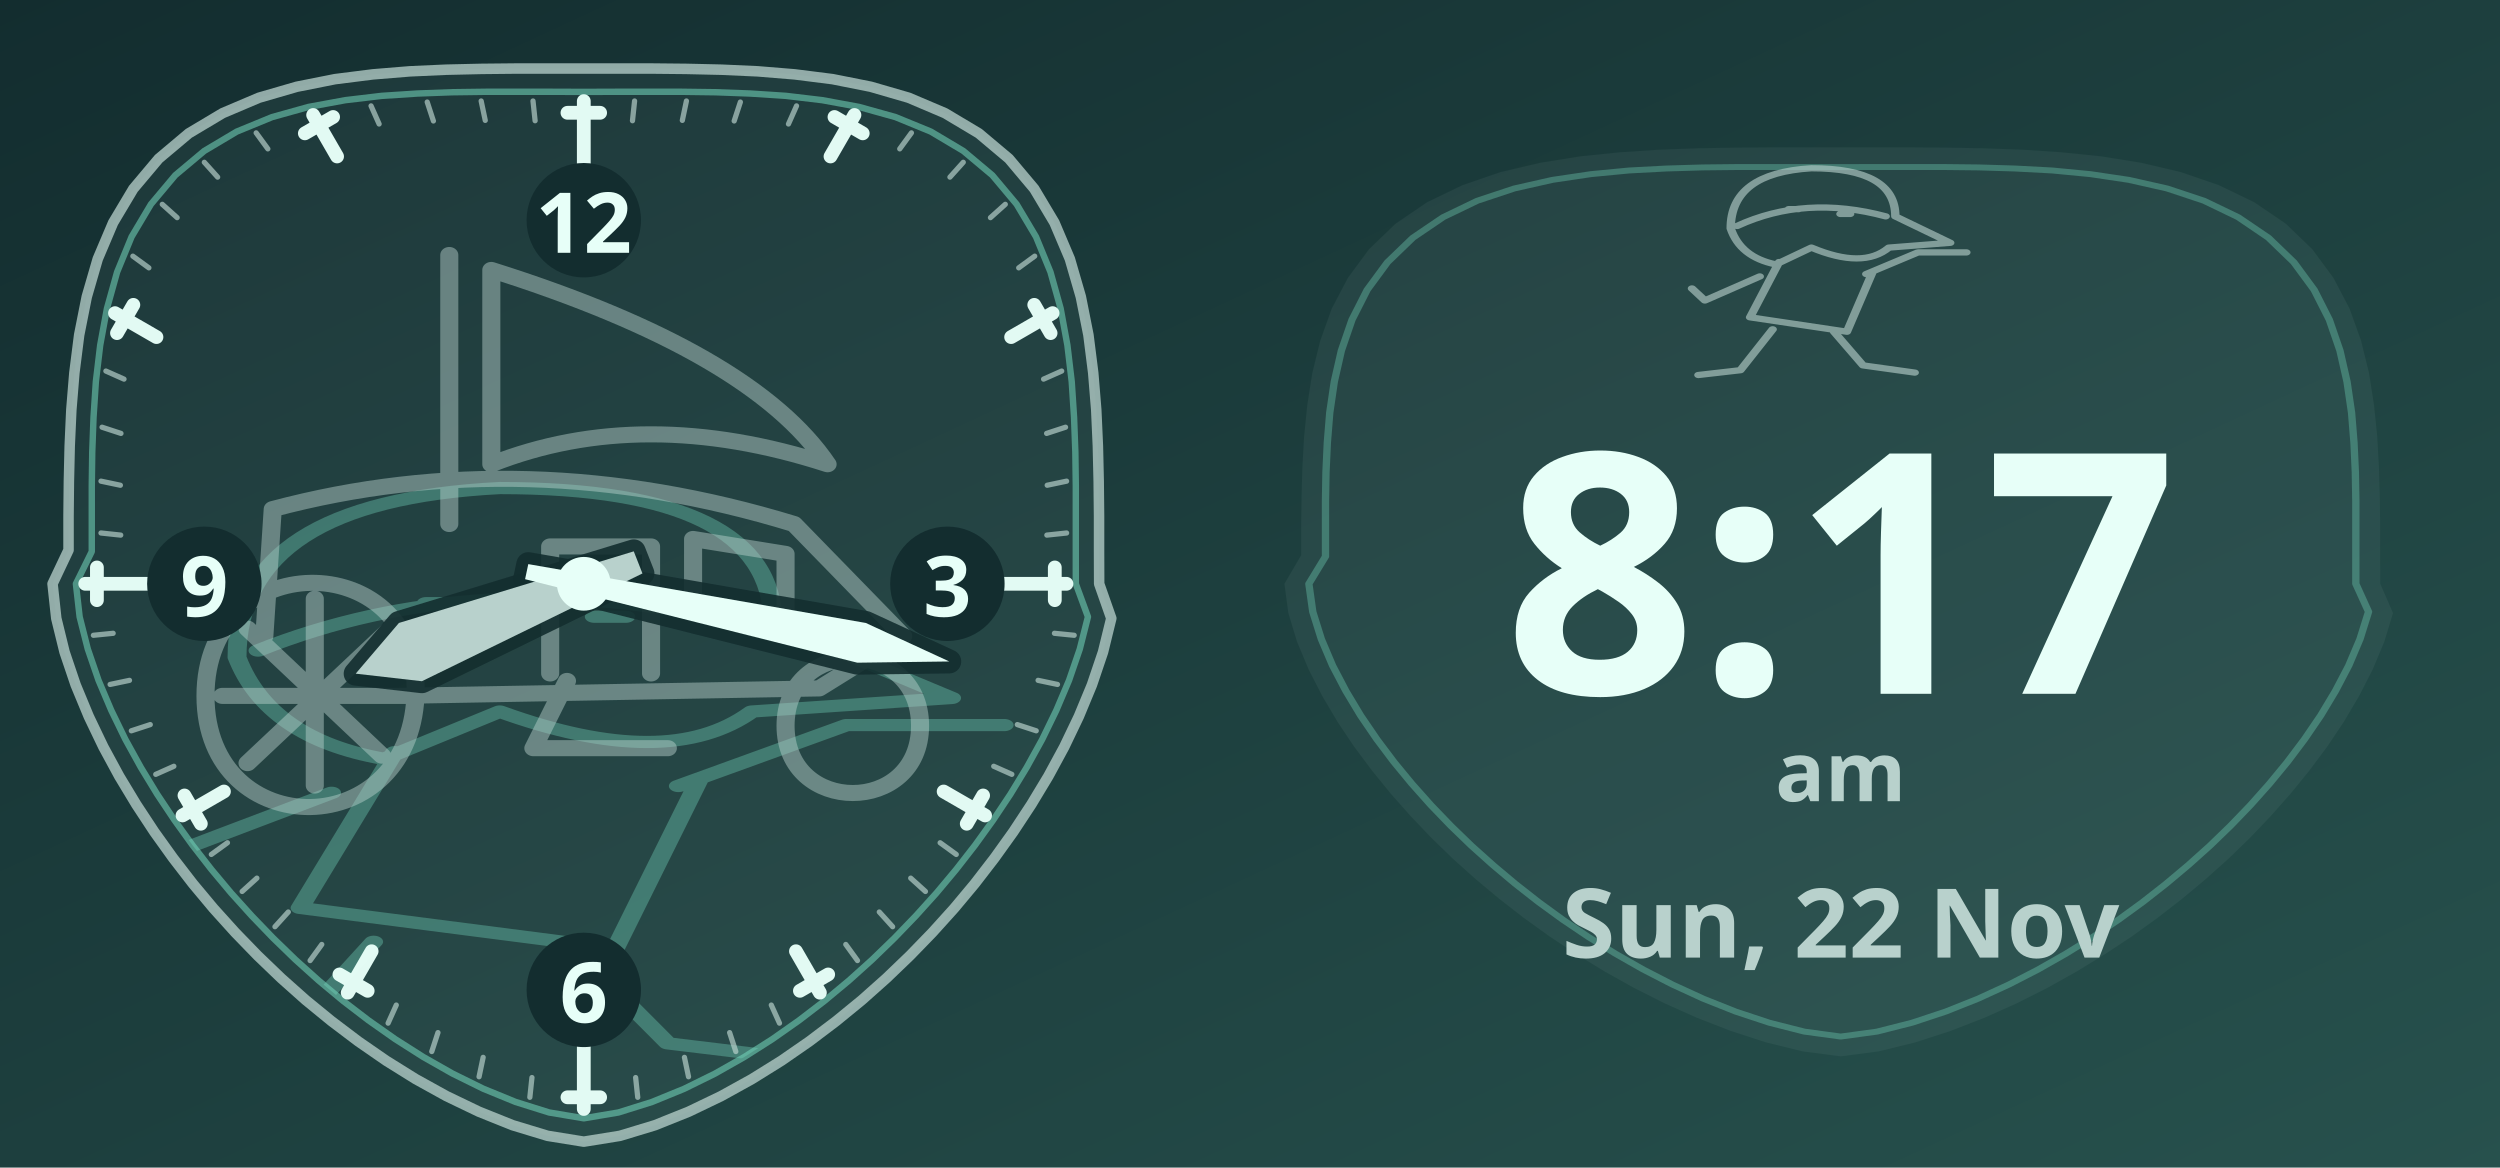
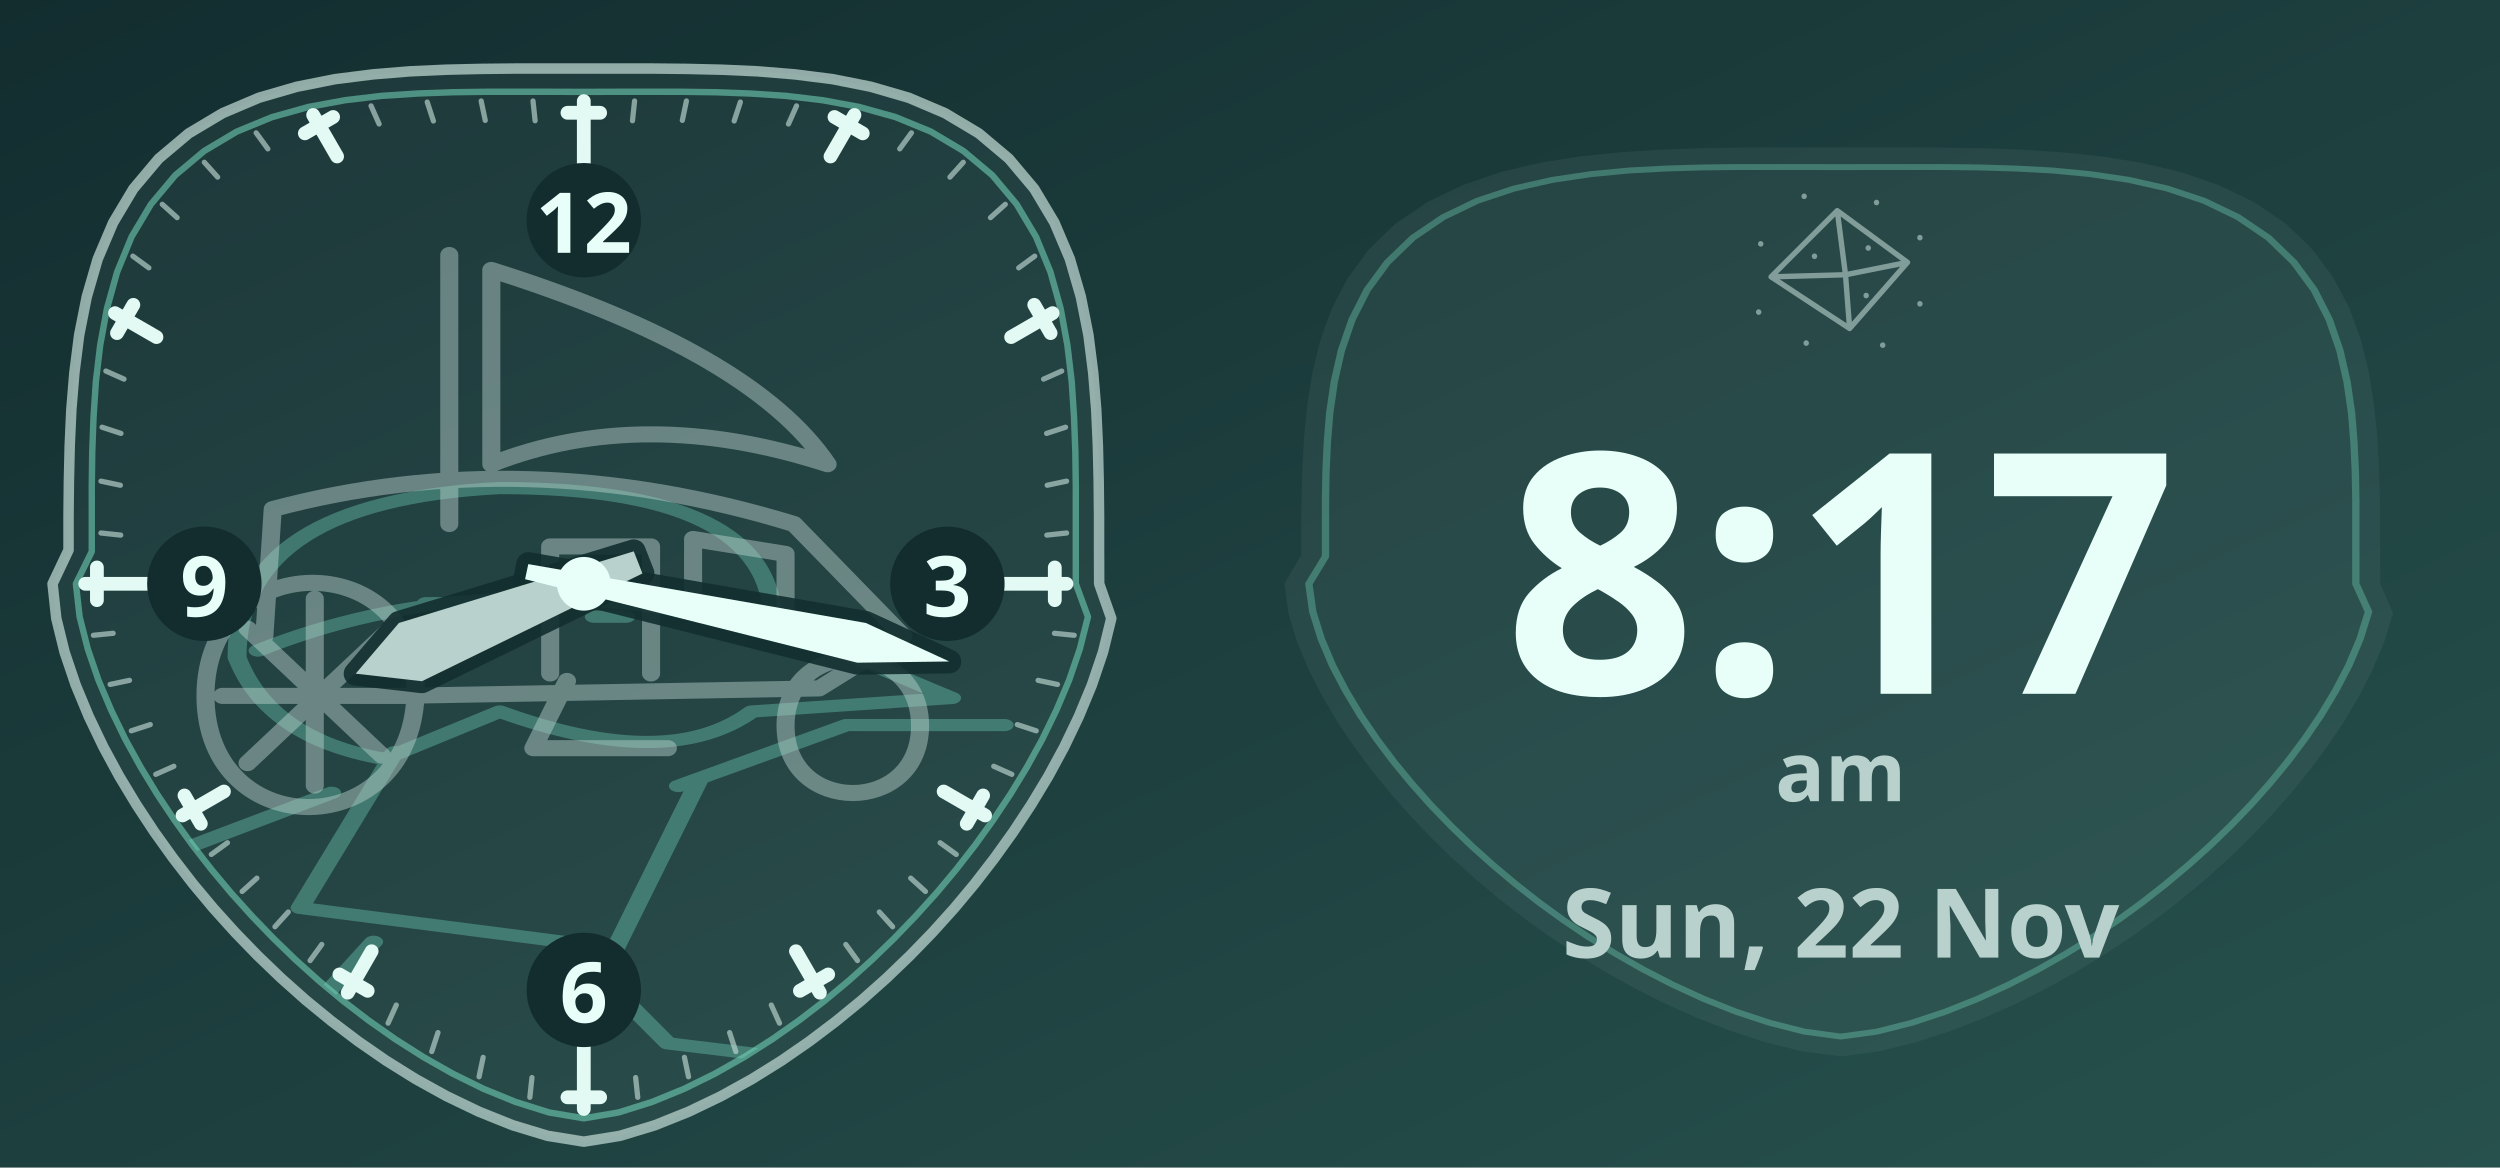
<svg xmlns="http://www.w3.org/2000/svg" width="364" height="170" viewBox="0 0 364 170">
  <defs>
    <linearGradient id="paint" x1="0" y1="0" x2="1" y2="1">
      <stop stop-color="#132D2F" />
      <stop offset="1" stop-color="#27514D" />
    </linearGradient>
    <clipPath id="face">
      <path d="M 92.14 50 L 93.18 52.83 L 92.48 55.59 L 91.56 58.27 L 90.47 60.84 L 89.26 63.33 L 87.94 65.72 L 86.54 68.02 L 85.06 70.24 L 83.51 72.39 L 81.89 74.47 L 80.2 76.49 L 78.44 78.44 L 76.61 80.34 L 74.7 82.19 L 72.71 83.98 L 70.62 85.72 L 68.44 87.39 L 66.15 89 L 63.76 90.52 L 61.24 91.95 L 58.6 93.25 L 55.84 94.38 L 52.97 95.28 L 50 95.78 L 47.03 95.28 L 44.16 94.38 L 41.4 93.25 L 38.76 91.95 L 36.24 90.52 L 33.85 89 L 31.56 87.39 L 29.38 85.72 L 27.29 83.98 L 25.3 82.19 L 23.39 80.34 L 21.56 78.44 L 19.8 76.49 L 18.11 74.47 L 16.49 72.39 L 14.94 70.24 L 13.46 68.02 L 12.06 65.72 L 10.74 63.33 L 9.53 60.84 L 8.44 58.27 L 7.52 55.59 L 6.82 52.83 L 6.5 50 L 7.86 47.24 L 7.86 44.45 L 7.86 41.62 L 7.9 38.72 L 8.01 35.75 L 8.21 32.69 L 8.58 29.57 L 9.16 26.42 L 10.03 23.3 L 11.27 20.28 L 12.93 17.49 L 15.01 15.01 L 17.49 12.93 L 20.28 11.27 L 23.3 10.03 L 26.42 9.16 L 29.57 8.58 L 32.69 8.21 L 35.75 8.01 L 38.72 7.9 L 41.62 7.86 L 44.45 7.86 L 47.24 7.86 L 50 7.87 L 52.76 7.86 L 55.55 7.86 L 58.38 7.86 L 61.28 7.9 L 64.25 8.01 L 67.31 8.21 L 70.43 8.58 L 73.58 9.16 L 76.7 10.03 L 79.72 11.27 L 82.51 12.93 L 84.99 15.01 L 87.07 17.49 L 88.73 20.28 L 89.97 23.3 L 90.84 26.42 L 91.42 29.57 L 91.79 32.69 L 91.99 35.75 L 92.1 38.72 L 92.14 41.62 L 92.14 44.45 L 92.14 47.24 Z" transform="translate(0 0) scale(1.7 1.7)" />
    </clipPath>
  </defs>
  <rect width="364" height="170" fill="url(#paint)" />
  <g font-family="ui-rounded,system-ui,sans-serif" style="font-variant-numeric:tabular-nums">
    <path d="M 94.14 50 L 95.18 52.96 L 94.47 55.85 L 93.52 58.66 L 92.4 61.36 L 91.15 63.97 L 89.79 66.48 L 88.33 68.9 L 86.79 71.24 L 85.17 73.5 L 83.48 75.69 L 81.71 77.81 L 79.86 79.86 L 77.93 81.85 L 75.92 83.78 L 73.82 85.65 L 71.62 87.45 L 69.32 89.19 L 66.92 90.85 L 64.4 92.42 L 61.76 93.88 L 58.99 95.21 L 56.1 96.37 L 53.1 97.28 L 50 97.78 L 46.9 97.28 L 43.9 96.37 L 41.01 95.21 L 38.24 93.88 L 35.6 92.42 L 33.08 90.85 L 30.68 89.19 L 28.38 87.45 L 26.18 85.65 L 24.08 83.78 L 22.07 81.85 L 20.14 79.86 L 18.29 77.81 L 16.52 75.69 L 14.83 73.5 L 13.21 71.24 L 11.67 68.9 L 10.21 66.48 L 8.85 63.97 L 7.6 61.36 L 6.48 58.66 L 5.53 55.85 L 4.82 52.96 L 4.5 50 L 5.87 47.11 L 5.87 44.19 L 5.9 41.23 L 5.97 38.2 L 6.11 35.1 L 6.37 31.93 L 6.78 28.69 L 7.43 25.42 L 8.37 22.18 L 9.69 19.07 L 11.42 16.17 L 13.59 13.59 L 16.17 11.42 L 19.07 9.69 L 22.18 8.37 L 25.42 7.43 L 28.69 6.78 L 31.93 6.37 L 35.1 6.11 L 38.2 5.97 L 41.23 5.9 L 44.19 5.87 L 47.11 5.87 L 50 5.87 L 52.89 5.87 L 55.81 5.87 L 58.77 5.9 L 61.8 5.97 L 64.9 6.11 L 68.07 6.37 L 71.31 6.78 L 74.58 7.43 L 77.82 8.37 L 80.93 9.69 L 83.83 11.42 L 86.41 13.59 L 88.58 16.17 L 90.31 19.07 L 91.63 22.18 L 92.57 25.42 L 93.22 28.69 L 93.63 31.93 L 93.89 35.1 L 94.03 38.2 L 94.1 41.23 L 94.13 44.19 L 94.13 47.11 Z" transform="translate(0 0) scale(1.7 1.7)" fill="#E7FFF8" opacity="0.045" />
    <g clip-path="url(#face)">
      <path d="M 17 35 Q 17 12 42 10 Q 68 10 68 30 L 85 41 L 66 43 Q 58 52 42 43 L 31 50 Q 20 47 17 35 Z M 35 27 L 38 27 M 51 29 L 54 29 M 32 49 L 23 72 L 53 78 L 61 53 M 26 55 L 9 65 L 5 60 M 59 54 L 75 45 L 90 45 M 30 77 L 20 94 L 7 96 M 49 78 L 58 92 L 74 95 M 19 34 Q 40 21 65 30" transform="translate(8.5 61.2) scale(1.53 0.986)" fill="none" stroke="#75D9BE" stroke-width="1.8" stroke-linecap="round" stroke-linejoin="round" opacity="0.36" />
      <path d="M 12 57 L 13 40 Q 43 31 75 42 L 88 57 L 78 64 L 28 65 M 30 64 C 30 45 5 45 5 65 C 5 85 30 85 30 64 Z M 90 69 C 90 57 74 57 74 69 C 74 81 90 81 90 69 Z M 18 52 L 18 77 M 7 65 L 29 65 M 10 56 L 26 73 M 10 74 L 27 56 M 46 62 L 46 45 L 58 45 L 58 62 M 63 44 L 74 46 L 74 54 L 63 54 Z M 34 42 L 34 6 M 39 8 Q 70 19 79 34 Q 57 26 39 34 Z M 48 63 L 44 72 L 60 72" transform="translate(23.8 30.6) scale(1.224 1.088)" fill="none" stroke="#B8D1CC" stroke-width="2.15" stroke-linecap="round" stroke-linejoin="round" opacity="0.47" />
    </g>
    <path d="M 94.14 50 L 95.18 52.96 L 94.47 55.85 L 93.52 58.66 L 92.4 61.36 L 91.15 63.97 L 89.79 66.48 L 88.33 68.9 L 86.79 71.24 L 85.17 73.5 L 83.48 75.69 L 81.71 77.81 L 79.86 79.86 L 77.93 81.85 L 75.92 83.78 L 73.82 85.65 L 71.62 87.45 L 69.32 89.19 L 66.92 90.85 L 64.4 92.42 L 61.76 93.88 L 58.99 95.21 L 56.1 96.37 L 53.1 97.28 L 50 97.78 L 46.9 97.28 L 43.9 96.37 L 41.01 95.21 L 38.24 93.88 L 35.6 92.42 L 33.08 90.85 L 30.68 89.19 L 28.38 87.45 L 26.18 85.65 L 24.08 83.78 L 22.07 81.85 L 20.14 79.86 L 18.29 77.81 L 16.52 75.69 L 14.83 73.5 L 13.21 71.24 L 11.67 68.9 L 10.21 66.48 L 8.85 63.97 L 7.6 61.36 L 6.48 58.66 L 5.53 55.85 L 4.82 52.96 L 4.5 50 L 5.87 47.11 L 5.87 44.19 L 5.9 41.23 L 5.97 38.2 L 6.11 35.1 L 6.37 31.93 L 6.78 28.69 L 7.43 25.42 L 8.37 22.18 L 9.69 19.07 L 11.42 16.17 L 13.59 13.59 L 16.17 11.42 L 19.07 9.69 L 22.18 8.37 L 25.42 7.43 L 28.69 6.78 L 31.93 6.37 L 35.1 6.11 L 38.2 5.97 L 41.23 5.9 L 44.19 5.87 L 47.11 5.87 L 50 5.87 L 52.89 5.87 L 55.81 5.87 L 58.77 5.9 L 61.8 5.97 L 64.9 6.11 L 68.07 6.37 L 71.31 6.78 L 74.58 7.43 L 77.82 8.37 L 80.93 9.69 L 83.83 11.42 L 86.41 13.59 L 88.58 16.17 L 90.31 19.07 L 91.63 22.18 L 92.57 25.42 L 93.22 28.69 L 93.63 31.93 L 93.89 35.1 L 94.03 38.2 L 94.1 41.23 L 94.13 44.19 L 94.13 47.11 Z" transform="translate(0 0) scale(1.7 1.7)" fill="none" stroke="#B8D1CC" stroke-width="0.9" stroke-linecap="round" stroke-linejoin="round" opacity="0.76" />
    <path d="M 92.14 50 L 93.18 52.83 L 92.48 55.59 L 91.56 58.27 L 90.47 60.84 L 89.26 63.33 L 87.94 65.72 L 86.54 68.02 L 85.06 70.24 L 83.51 72.39 L 81.89 74.47 L 80.2 76.49 L 78.44 78.44 L 76.61 80.34 L 74.7 82.19 L 72.71 83.98 L 70.62 85.72 L 68.44 87.39 L 66.15 89 L 63.76 90.52 L 61.24 91.95 L 58.6 93.25 L 55.84 94.38 L 52.97 95.28 L 50 95.78 L 47.03 95.28 L 44.16 94.38 L 41.4 93.25 L 38.76 91.95 L 36.24 90.52 L 33.85 89 L 31.56 87.39 L 29.38 85.72 L 27.29 83.98 L 25.3 82.19 L 23.39 80.34 L 21.56 78.44 L 19.8 76.49 L 18.11 74.47 L 16.49 72.39 L 14.94 70.24 L 13.46 68.02 L 12.06 65.72 L 10.74 63.33 L 9.53 60.84 L 8.44 58.27 L 7.52 55.59 L 6.82 52.83 L 6.5 50 L 7.86 47.24 L 7.86 44.45 L 7.86 41.62 L 7.9 38.72 L 8.01 35.75 L 8.21 32.69 L 8.58 29.57 L 9.16 26.42 L 10.03 23.3 L 11.27 20.28 L 12.93 17.49 L 15.01 15.01 L 17.49 12.93 L 20.28 11.27 L 23.3 10.03 L 26.42 9.16 L 29.57 8.58 L 32.69 8.21 L 35.75 8.01 L 38.72 7.9 L 41.62 7.86 L 44.45 7.86 L 47.24 7.86 L 50 7.87 L 52.76 7.86 L 55.55 7.86 L 58.38 7.86 L 61.28 7.9 L 64.25 8.01 L 67.31 8.21 L 70.43 8.58 L 73.58 9.16 L 76.7 10.03 L 79.72 11.27 L 82.51 12.93 L 84.99 15.01 L 87.07 17.49 L 88.73 20.28 L 89.97 23.3 L 90.84 26.42 L 91.42 29.57 L 91.79 32.69 L 91.99 35.75 L 92.1 38.72 L 92.14 41.62 L 92.14 44.45 L 92.14 47.24 Z" transform="translate(0 0) scale(1.7 1.7)" fill="none" stroke="#75D9BE" stroke-width="0.55" stroke-linecap="round" stroke-linejoin="round" opacity="0.55" />
    <path d="M 54.17 10.34 L 54.35 8.65 M 58.44 10.31 L 58.79 8.65 M 62.88 10.36 L 63.41 8.74 M 67.53 10.62 L 68.22 9.07 M 77.06 12.75 L 78.06 11.38 M 81.36 15.17 L 82.5 13.9 M 84.83 18.64 L 86.1 17.5 M 87.25 22.94 L 88.62 21.94 M 89.38 32.47 L 90.93 31.78 M 89.64 37.12 L 91.26 36.59 M 89.69 41.56 L 91.35 41.21 M 89.66 45.83 L 91.35 45.65 M 90.31 54.24 L 92 54.41 M 88.91 58.27 L 90.57 58.62 M 87.13 62.06 L 88.75 62.59 M 85.11 65.63 L 86.66 66.32 M 80.52 72.18 L 81.9 73.18 M 78 75.21 L 79.26 76.35 M 75.31 78.11 L 76.45 79.37 M 72.44 80.89 L 73.44 82.27 M 66.06 86.08 L 66.76 87.63 M 62.49 88.44 L 63.02 90.06 M 58.62 90.56 L 58.97 92.22 M 54.44 92.29 L 54.62 93.98 M 45.56 92.29 L 45.38 93.98 M 41.38 90.56 L 41.03 92.22 M 37.51 88.44 L 36.98 90.06 M 33.94 86.08 L 33.24 87.63 M 27.56 80.89 L 26.56 82.27 M 24.69 78.11 L 23.55 79.37 M 22 75.21 L 20.74 76.35 M 19.48 72.18 L 18.1 73.18 M 14.89 65.63 L 13.34 66.32 M 12.87 62.06 L 11.25 62.59 M 11.09 58.27 L 9.43 58.62 M 9.69 54.24 L 8 54.41 M 10.34 45.83 L 8.65 45.65 M 10.31 41.56 L 8.65 41.21 M 10.36 37.12 L 8.74 36.59 M 10.62 32.47 L 9.07 31.78 M 12.75 22.94 L 11.38 21.94 M 15.17 18.64 L 13.9 17.5 M 18.64 15.17 L 17.5 13.9 M 22.94 12.75 L 21.94 11.38 M 32.47 10.62 L 31.78 9.07 M 37.12 10.36 L 36.59 8.74 M 41.56 10.31 L 41.21 8.65 M 45.83 10.34 L 45.65 8.65" transform="translate(0 0) scale(1.7 1.7)" fill="none" stroke="#B8D1CC" stroke-width="0.45" stroke-linecap="round" stroke-linejoin="round" opacity="0.68" />
    <path d="M 50 14.67 L 50 8.66 M 48.6 9.66 L 51.4 9.66 M 71.13 13.4 L 73.18 9.85 M 71.47 10.02 L 73.89 11.42 M 86.6 28.87 L 90.15 26.82 M 88.58 26.11 L 89.98 28.53 M 85.34 50 L 91.34 50 M 90.34 48.6 L 90.34 51.4 M 80.82 67.79 L 84.37 69.84 M 84.2 68.13 L 82.8 70.55 M 68.17 81.47 L 70.22 85.02 M 70.93 83.46 L 68.51 84.86 M 50 88.98 L 50 94.98 M 51.4 93.98 L 48.6 93.98 M 31.83 81.47 L 29.78 85.02 M 31.49 84.86 L 29.07 83.46 M 19.18 67.79 L 15.63 69.84 M 17.2 70.55 L 15.8 68.13 M 13.3 50 L 7.3 50 M 8.3 51.4 L 8.3 48.6 M 13.4 28.87 L 9.85 26.82 M 10.02 28.53 L 11.42 26.11 M 28.87 13.4 L 26.82 9.85 M 26.11 11.42 L 28.53 10.02" transform="translate(0 0) scale(1.7 1.7)" fill="none" stroke="#E7FFF8" stroke-width="1.18" stroke-linecap="round" stroke-linejoin="round" opacity="0.97" />
    <circle cx="85" cy="32.062" r="8.33" fill="#132D2F" />
    <text x="85" y="32.062" font-size="12.24" font-weight="650" fill="#E7FFF8" text-anchor="middle" dominant-baseline="central" alignment-baseline="central">12</text>
    <circle cx="137.938" cy="85" r="8.33" fill="#132D2F" />
    <text x="137.938" y="85" font-size="12.24" font-weight="650" fill="#E7FFF8" text-anchor="middle" dominant-baseline="central" alignment-baseline="central">3</text>
    <circle cx="85" cy="144.126" r="8.33" fill="#132D2F" />
    <text x="85" y="144.126" font-size="12.24" font-weight="650" fill="#E7FFF8" text-anchor="middle" dominant-baseline="central" alignment-baseline="central">6</text>
    <circle cx="29.75" cy="85" r="8.33" fill="#132D2F" />
    <text x="29.75" y="85" font-size="12.24" font-weight="650" fill="#E7FFF8" text-anchor="middle" dominant-baseline="central" alignment-baseline="central">9</text>
    <path d="M 55.025 49.114 L 36.134 58.345 L 30.461 57.697 L 34.167 53.354 L 54.279 47.221 Z" transform="translate(0 0) scale(1.7 1.7)" fill="none" stroke="#132D2F" stroke-width="2.05" stroke-linecap="round" stroke-linejoin="round" opacity="0.9" />
    <path d="M 45.246 48.315 L 74.15 53.354 L 81.301 56.653 L 73.427 56.758 L 44.972 49.606 Z" transform="translate(0 0) scale(1.7 1.7)" fill="none" stroke="#132D2F" stroke-width="2.05" stroke-linecap="round" stroke-linejoin="round" opacity="0.9" />
    <path d="M 55.025 49.114 L 36.134 58.345 L 30.461 57.697 L 34.167 53.354 L 54.279 47.221 Z" transform="translate(0 0) scale(1.7 1.7)" fill="#B8D1CC" opacity="1" />
    <path d="M 45.246 48.315 L 74.15 53.354 L 81.301 56.653 L 73.427 56.758 L 44.972 49.606 Z" transform="translate(0 0) scale(1.7 1.7)" fill="#E7FFF8" opacity="1" />
    <circle cx="85" cy="85" r="3.91" fill="#E7FFF8" />
    <path d="M 94.14 50 L 95.18 52.96 L 94.47 55.85 L 93.52 58.66 L 92.4 61.36 L 91.15 63.97 L 89.79 66.48 L 88.33 68.9 L 86.79 71.24 L 85.17 73.5 L 83.48 75.69 L 81.71 77.81 L 79.86 79.86 L 77.93 81.85 L 75.92 83.78 L 73.82 85.65 L 71.62 87.45 L 69.32 89.19 L 66.92 90.85 L 64.4 92.42 L 61.76 93.88 L 58.99 95.21 L 56.1 96.37 L 53.1 97.28 L 50 97.78 L 46.9 97.28 L 43.9 96.37 L 41.01 95.21 L 38.24 93.88 L 35.6 92.42 L 33.08 90.85 L 30.68 89.19 L 28.38 87.45 L 26.18 85.65 L 24.08 83.78 L 22.07 81.85 L 20.14 79.86 L 18.29 77.81 L 16.52 75.69 L 14.83 73.5 L 13.21 71.24 L 11.67 68.9 L 10.21 66.48 L 8.85 63.97 L 7.6 61.36 L 6.48 58.66 L 5.53 55.85 L 4.82 52.96 L 4.5 50 L 5.87 47.11 L 5.87 44.19 L 5.9 41.23 L 5.97 38.2 L 6.11 35.1 L 6.37 31.93 L 6.78 28.69 L 7.43 25.42 L 8.37 22.18 L 9.69 19.07 L 11.42 16.17 L 13.59 13.59 L 16.17 11.42 L 19.07 9.69 L 22.18 8.37 L 25.42 7.43 L 28.69 6.78 L 31.93 6.37 L 35.1 6.11 L 38.2 5.97 L 41.23 5.9 L 44.19 5.87 L 47.11 5.87 L 50 5.87 L 52.89 5.87 L 55.81 5.87 L 58.77 5.9 L 61.8 5.97 L 64.9 6.11 L 68.07 6.37 L 71.31 6.78 L 74.58 7.43 L 77.82 8.37 L 80.93 9.69 L 83.83 11.42 L 86.41 13.59 L 88.58 16.17 L 90.31 19.07 L 91.63 22.18 L 92.57 25.42 L 93.22 28.69 L 93.63 31.93 L 93.89 35.1 L 94.03 38.2 L 94.1 41.23 L 94.13 44.19 L 94.13 47.11 Z" transform="translate(179 13) scale(1.78 1.44)" fill="#E7FFF8" opacity="0.052" />
    <path d="M 92.14 50 L 93.18 52.83 L 92.48 55.59 L 91.56 58.27 L 90.47 60.84 L 89.26 63.33 L 87.94 65.72 L 86.54 68.02 L 85.06 70.24 L 83.51 72.39 L 81.89 74.47 L 80.2 76.49 L 78.44 78.44 L 76.61 80.34 L 74.7 82.19 L 72.71 83.98 L 70.62 85.72 L 68.44 87.39 L 66.15 89 L 63.76 90.52 L 61.24 91.95 L 58.6 93.25 L 55.84 94.38 L 52.97 95.28 L 50 95.78 L 47.03 95.28 L 44.16 94.38 L 41.4 93.25 L 38.76 91.95 L 36.24 90.52 L 33.85 89 L 31.56 87.39 L 29.38 85.72 L 27.29 83.98 L 25.3 82.19 L 23.39 80.34 L 21.56 78.44 L 19.8 76.49 L 18.11 74.47 L 16.49 72.39 L 14.94 70.24 L 13.46 68.02 L 12.06 65.72 L 10.74 63.33 L 9.53 60.84 L 8.44 58.27 L 7.52 55.59 L 6.82 52.83 L 6.5 50 L 7.86 47.24 L 7.86 44.45 L 7.86 41.62 L 7.9 38.72 L 8.01 35.75 L 8.21 32.69 L 8.58 29.57 L 9.16 26.42 L 10.03 23.3 L 11.27 20.28 L 12.93 17.49 L 15.01 15.01 L 17.49 12.93 L 20.28 11.27 L 23.3 10.03 L 26.42 9.16 L 29.57 8.58 L 32.69 8.21 L 35.75 8.01 L 38.72 7.9 L 41.62 7.86 L 44.45 7.86 L 47.24 7.86 L 50 7.87 L 52.76 7.86 L 55.55 7.86 L 58.38 7.86 L 61.28 7.9 L 64.25 8.01 L 67.31 8.21 L 70.43 8.58 L 73.58 9.16 L 76.7 10.03 L 79.72 11.27 L 82.51 12.93 L 84.99 15.01 L 87.07 17.49 L 88.73 20.28 L 89.97 23.3 L 90.84 26.42 L 91.42 29.57 L 91.79 32.69 L 91.99 35.75 L 92.1 38.72 L 92.14 41.62 L 92.14 44.45 L 92.14 47.24 Z" transform="translate(179 13) scale(1.78 1.44)" fill="none" stroke="#75D9BE" stroke-width="0.6" stroke-linecap="round" stroke-linejoin="round" opacity="0.35" />
-     <path d="M 17 35 Q 17 12 42 10 Q 68 10 68 30 L 85 41 L 66 43 Q 58 52 42 43 L 31 50 Q 20 47 17 35 Z M 35 27 L 38 27 M 51 29 L 54 29 M 32 49 L 23 72 L 53 78 L 61 53 M 26 55 L 9 65 L 5 60 M 59 54 L 75 45 L 90 45 M 30 77 L 20 94 L 7 96 M 49 78 L 58 92 L 74 95 M 19 34 Q 40 21 65 30" transform="translate(244 21) scale(0.47 0.35)" fill="none" stroke="#B8D1CC" stroke-width="2.6" stroke-linecap="round" stroke-linejoin="round" opacity="0.62" />
+     <path d="M 18 56 L 50 24 L 84 49 L 56 81 Z M 18 56 L 54 55 L 50 24 M 54 55 L 84 49 M 54 55 L 56 81 M 13 40 L 13 40.1 M 34 17 L 34 17.1 M 69 20 L 69 20.1 M 90 37 L 90 37.1 M 90 69 L 90 69.1 M 72 89 L 72 89.1 M 35 88 L 35 88.1 M 12 73 L 12 73.1 M 39 46 L 39 46.1 M 65 42 L 65 42.1 M 64 65 L 64 65.1" transform="translate(252.45 23.45) scale(0.301 0.301)" fill="none" stroke="#B8D1CC" stroke-width="2.6" stroke-linecap="round" stroke-linejoin="round" opacity="0.62" />
    <text x="268" y="82" font-size="49" font-weight="650" fill="#E7FFF8" text-anchor="middle" dominant-baseline="central" alignment-baseline="central">8:17</text>
    <text x="268" y="112" font-size="12" font-weight="600" fill="#B8D1CC" text-anchor="middle" dominant-baseline="central" alignment-baseline="central">am</text>
    <text x="268" y="134" font-size="14" font-weight="600" fill="#B8D1CC" text-anchor="middle" dominant-baseline="central" alignment-baseline="central">Sun, 22 Nov</text>
  </g>
</svg>
